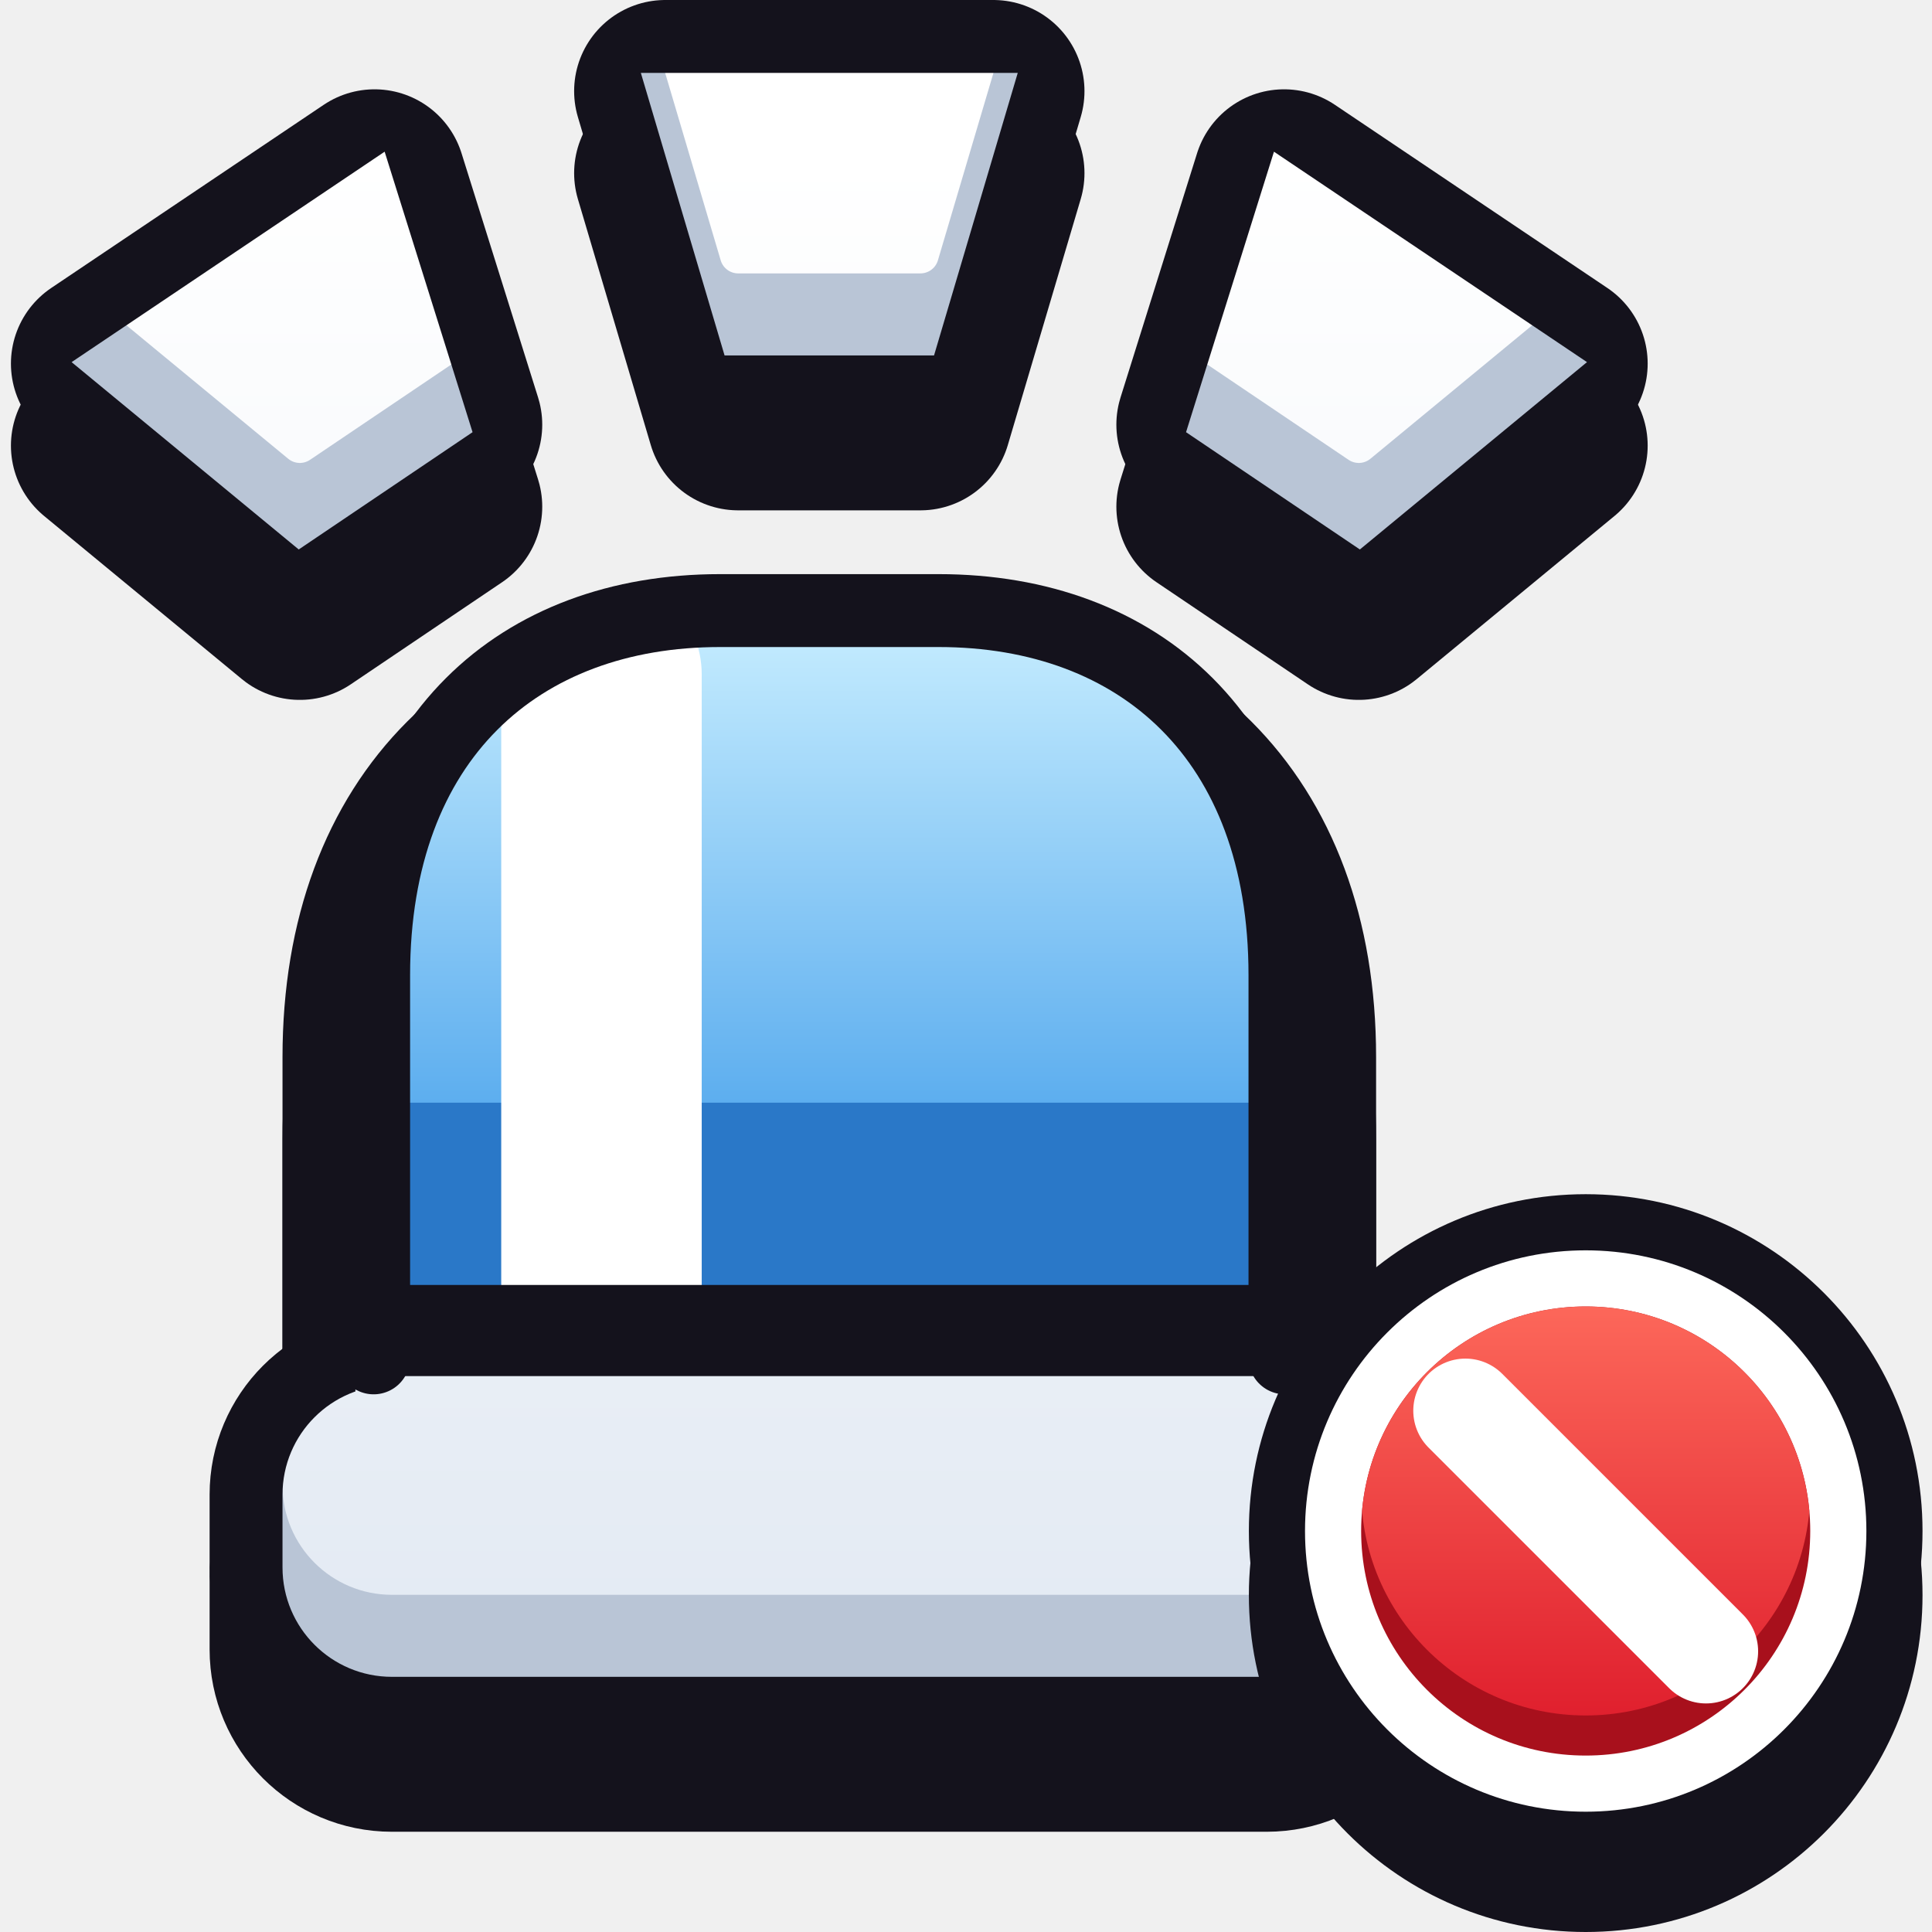
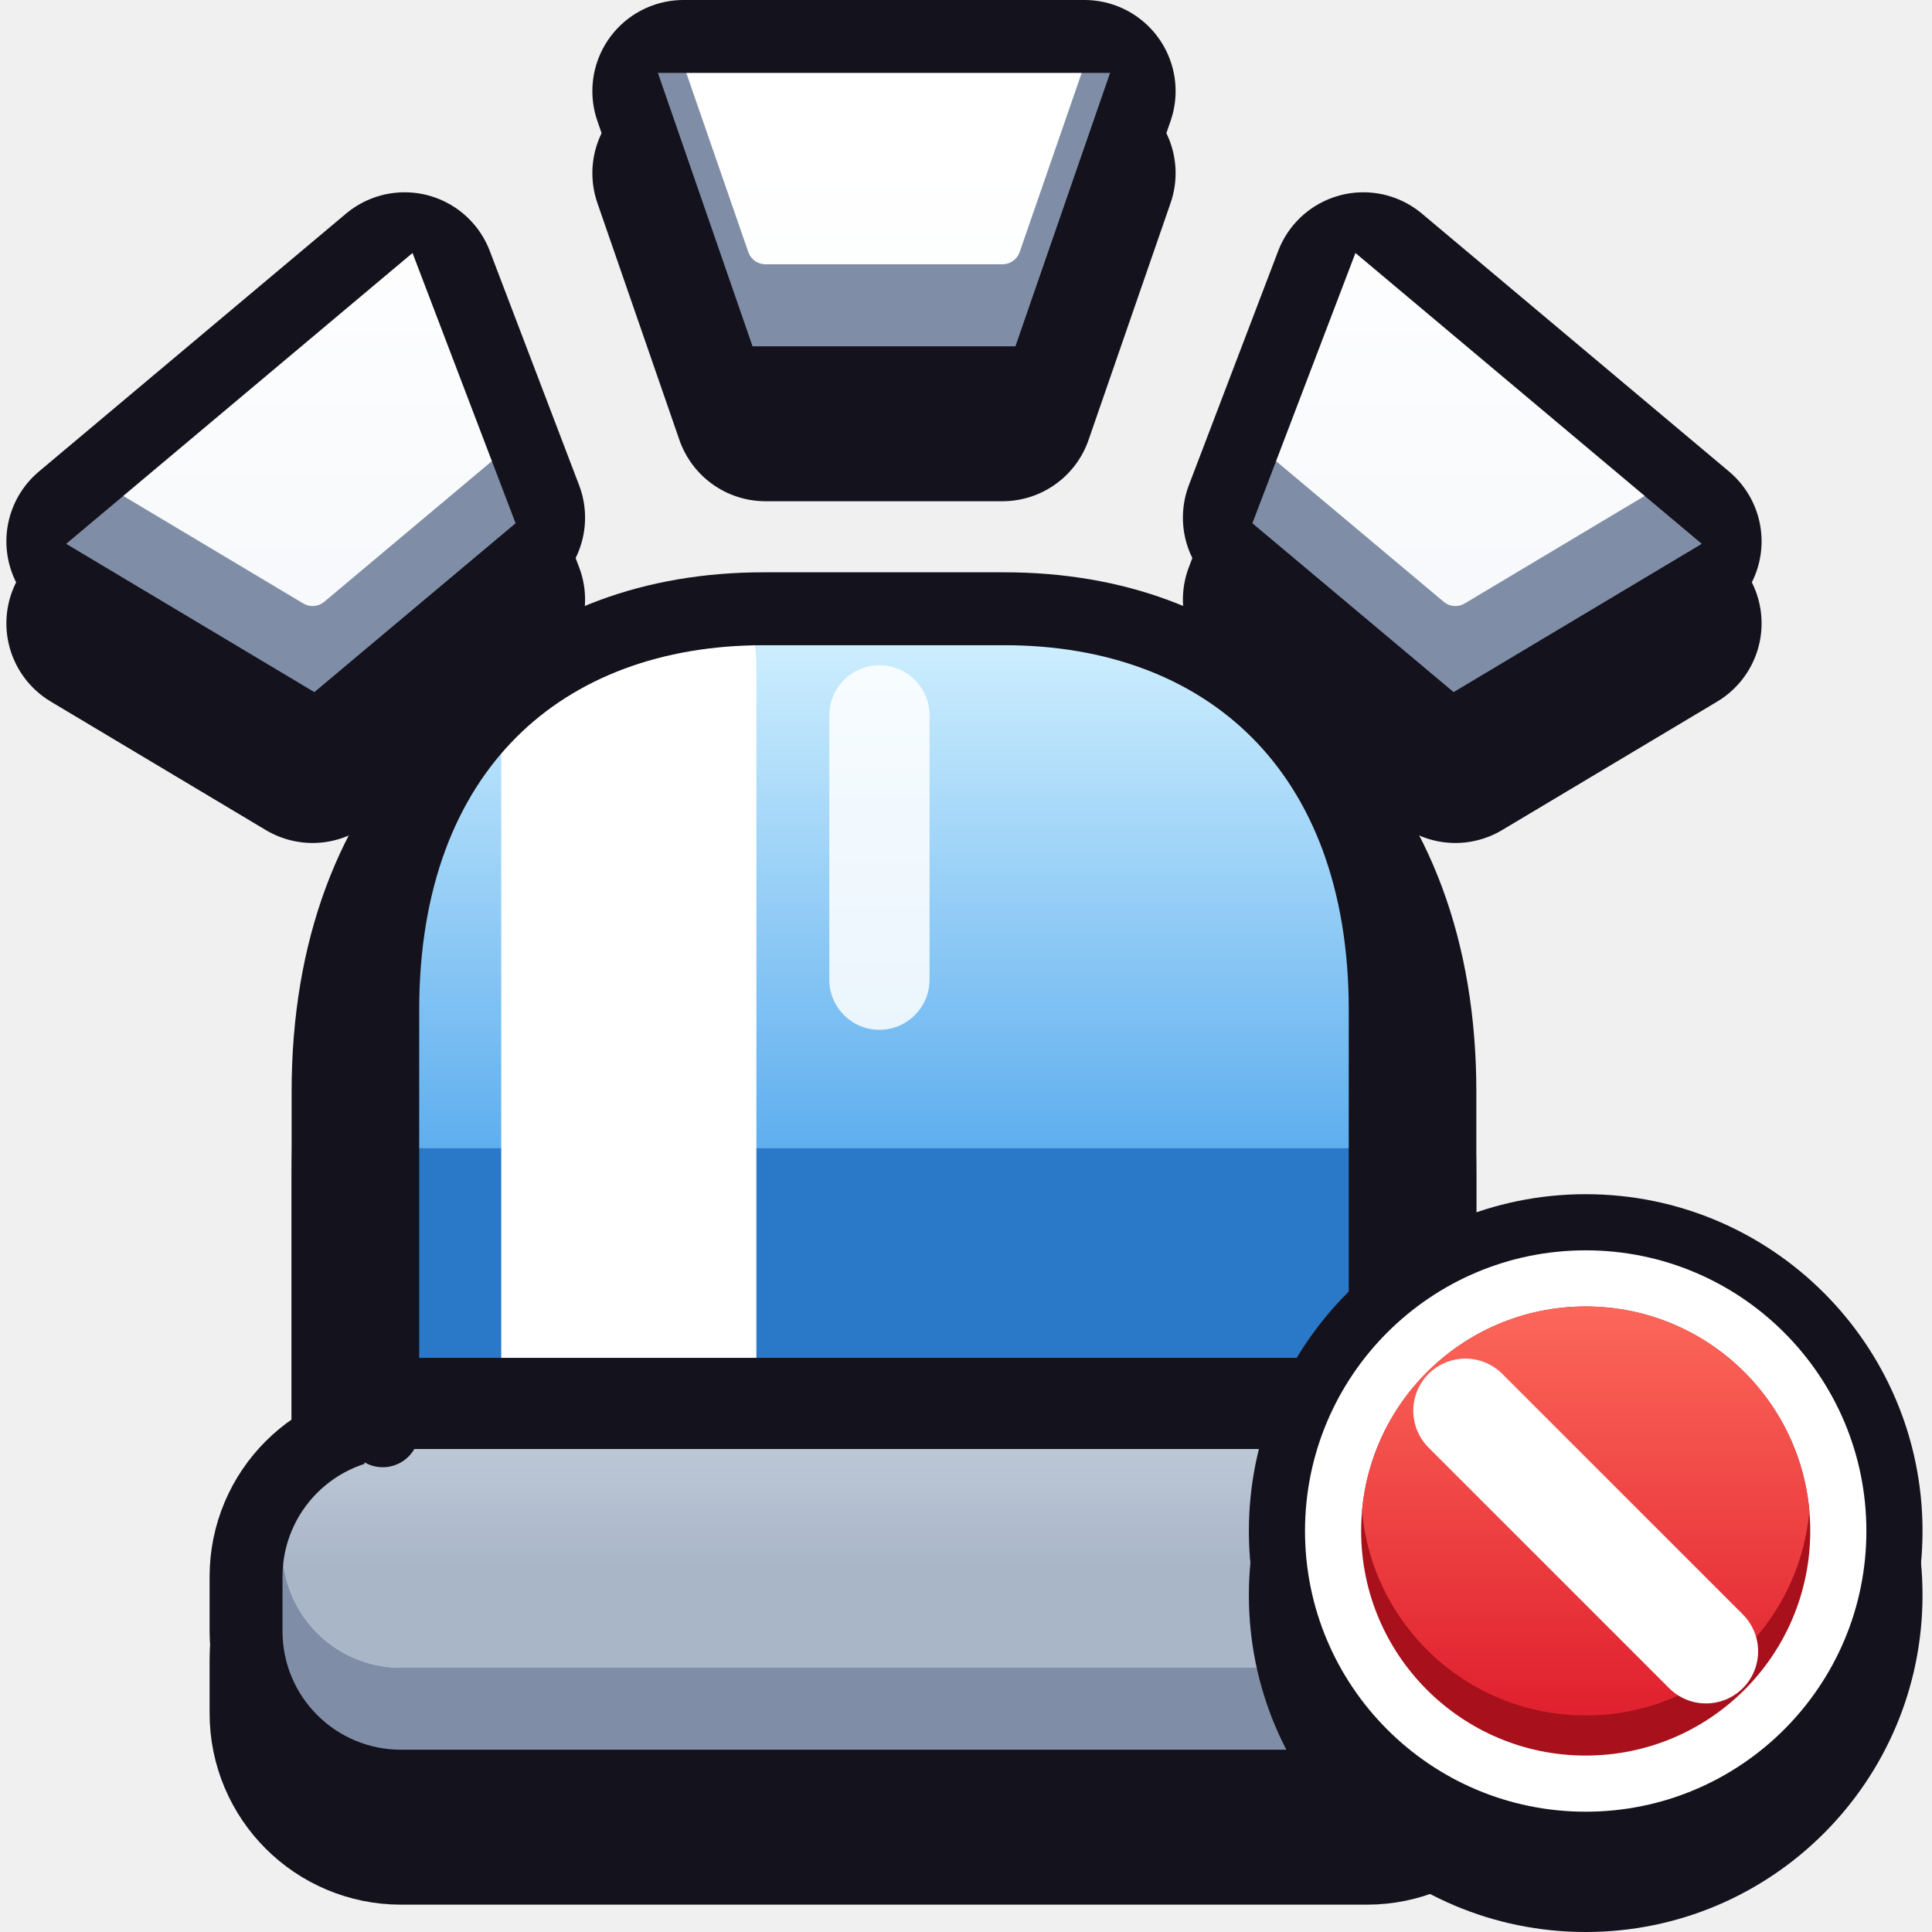
<svg xmlns="http://www.w3.org/2000/svg" viewBox="-6 -6 212 212" width="64" height="64">
  <defs>
    <linearGradient id="w" gradientUnits="userSpaceOnUse" x1="0" y1="20" x2="0" y2="185">
      <stop offset="0" stop-color="#FFFFFF" />
      <stop offset="1" stop-color="#E3EAF3" />
    </linearGradient>
-     <linearGradient id="gl" gradientUnits="userSpaceOnUse" x1="0" y1="70" x2="0" y2="140">
-       <stop offset="0" stop-color="#C8EEFF" />
+     <linearGradient id="gl" gradientUnits="userSpaceOnUse" x1="0" y1="70" x2="0" y2="146">
+       <stop offset="0" stop-color="#D4F2FF" />
      <stop offset="1" stop-color="#3D9BEA" />
+     </linearGradient>
+     <linearGradient id="gb" gradientUnits="userSpaceOnUse" x1="0" y1="147" x2="0" y2="175">
+       <stop offset="0" stop-color="#D3DBE6" />
+       <stop offset="1" stop-color="#A9B6C8" />
    </linearGradient>
    <linearGradient id="bg" x1="0" y1="0" x2="0" y2="1">
      <stop offset="0" stop-color="#FF6E5E" />
      <stop offset="1" stop-color="#E0202E" />
    </linearGradient>
    <g id="s">
-       <path d="M35,152 L35,110 C35,84 51,70 73,70 L97,70 C119,70 135,84 135,110 L135,152 Z" />
-       <rect x="27" y="148" width="116" height="28" rx="10" />
-       <path d="M26.9,51.8 L5.2,33.9 L35.1,13.8 L43.5,40.6 Z" />
-       <path d="M75.0,31.0 L67.0,4.0 L103.0,4.0 L95.0,31.0 Z" />
-       <path d="M126.5,40.6 L134.9,13.8 L164.8,33.9 L143.1,51.8 Z" />
+       <path d="M30,160 L30,113.8 C30,85.2 47.6,69.8 71.8,69.8 L98.2,69.8 C122.4,69.8 140,85.2 140,113.8 L140,160 Z" />
+       <rect x="21" y="156" width="128" height="28" rx="11" />
+       <path d="M22.3,67.5 L-1.3,53.4 L32.4,25.1 L42.2,50.8 Z" />
+       <path d="M72,30 L63,4 L107,4 L98,30 Z" />
+       <path d="M127.8,50.8 L137.6,25.1 L171.3,53.4 L147.7,67.5 Z" />
    </g>
    <g id="a" fill="none" />
    <mask id="m" maskUnits="userSpaceOnUse" x="-20" y="-20" width="240" height="240">
      <use href="#s" fill="#fff" stroke="#fff" stroke-width="4" />
      <use href="#a" stroke="#fff" stroke-width="24" />
    </mask>
  </defs>
  <g stroke-linejoin="round" stroke-linecap="round">
-     <g>
-       <use href="#a" transform="translate(0,9)" stroke="#14121C" stroke-width="44" />
-       <use href="#s" transform="translate(0,9)" fill="#14121C" stroke="#14121C" stroke-width="20" />
-       <use href="#a" stroke="#14121C" stroke-width="44" />
-       <use href="#s" fill="#14121C" stroke="#14121C" stroke-width="20" />
-       <g mask="url(#m)">
-         <rect x="-20" y="-20" width="240" height="240" fill="#B9C5D6" />
+     <g transform="translate(6,0)">
+       <g>
+         <use href="#a" transform="translate(0,9)" stroke="#14121C" stroke-width="44" />
+         <use href="#s" transform="translate(0,9)" fill="#14121C" stroke="#14121C" stroke-width="20" />
+         <use href="#a" stroke="#14121C" stroke-width="44" />
+         <use href="#s" fill="#14121C" stroke="#14121C" stroke-width="20" />
+         <g mask="url(#m)">
+           <rect x="-20" y="-20" width="240" height="240" fill="#7F8EA6" />
+           <g transform="translate(0,-9)">
+             <use href="#s" fill="url(#w)" stroke="url(#w)" stroke-width="4" />
+             <use href="#a" stroke="url(#w)" stroke-width="24" />
+             <rect x="21" y="156" width="128" height="28" rx="11" fill="url(#gb)" stroke="url(#gb)" stroke-width="4" />
+           </g>
+         </g>
        <g transform="translate(0,-9)">
-           <use href="#s" fill="url(#w)" stroke="url(#w)" stroke-width="4" />
-           <use href="#a" stroke="url(#w)" stroke-width="24" />
+           <clipPath id="c">
+             <path d="M30,160 L30,113.8 C30,85.2 47.6,69.8 71.8,69.8 L98.2,69.8 C122.4,69.8 140,85.2 140,113.8 L140,160 Z" />
+           </clipPath>
+           <g clip-path="url(#c)">
+             <rect x="26" y="64" width="118" height="100" fill="url(#gl)" />
+             <rect x="26" y="129" width="118" height="35" fill="#2A78C8" />
+             <rect x="43" y="62" width="28" height="110" rx="14" fill="#fff" />
+             <rect x="79" y="76" width="11" height="40" rx="5.5" fill="#fff" fill-opacity="0.85" />
+           </g>
+           <path d="M30,160 L30,113.8 C30,85.2 47.6,69.8 71.8,69.8 L98.2,69.8 C122.4,69.8 140,85.2 140,113.8 L140,160" fill="none" stroke="#14121C" stroke-width="8" />
+           <path d="M26,157 L144,157" stroke="#14121C" stroke-width="10" />
        </g>
-       </g>
-       <g transform="translate(0,-9)">
-         <clipPath id="c">
-           <path d="M35,152 L35,110 C35,84 51,70 73,70 L97,70 C119,70 135,84 135,110 L135,152 Z" />
-         </clipPath>
-         <g clip-path="url(#c)">
-           <rect x="31" y="66" width="108" height="92" fill="url(#gl)" />
-           <rect x="31" y="124" width="108" height="34" fill="#2A78C8" />
-           <rect x="49" y="66" width="22" height="100" rx="11" fill="#fff" />
-         </g>
-         <path d="M35,152 L35,110 C35,84 51,70 73,70 L97,70 C119,70 135,84 135,110 L135,152" fill="none" stroke="#14121C" stroke-width="8" />
-         <path d="M31,149 L139,149" stroke="#14121C" stroke-width="10" />
      </g>
    </g>
    <g transform="translate(168,162) scale(0.88)">
      <circle cy="8" r="42" fill="#14121C" />
      <circle r="42" fill="#14121C" />
      <circle r="35" fill="#fff" />
      <clipPath id="bc">
        <circle r="28" />
      </clipPath>
      <circle r="28" fill="#A8101C" />
      <circle cy="-5" r="28" fill="url(#bg)" clip-path="url(#bc)" />
      <path d="M-15,-15 L15,15" stroke="#fff" stroke-width="13" />
    </g>
  </g>
</svg>
